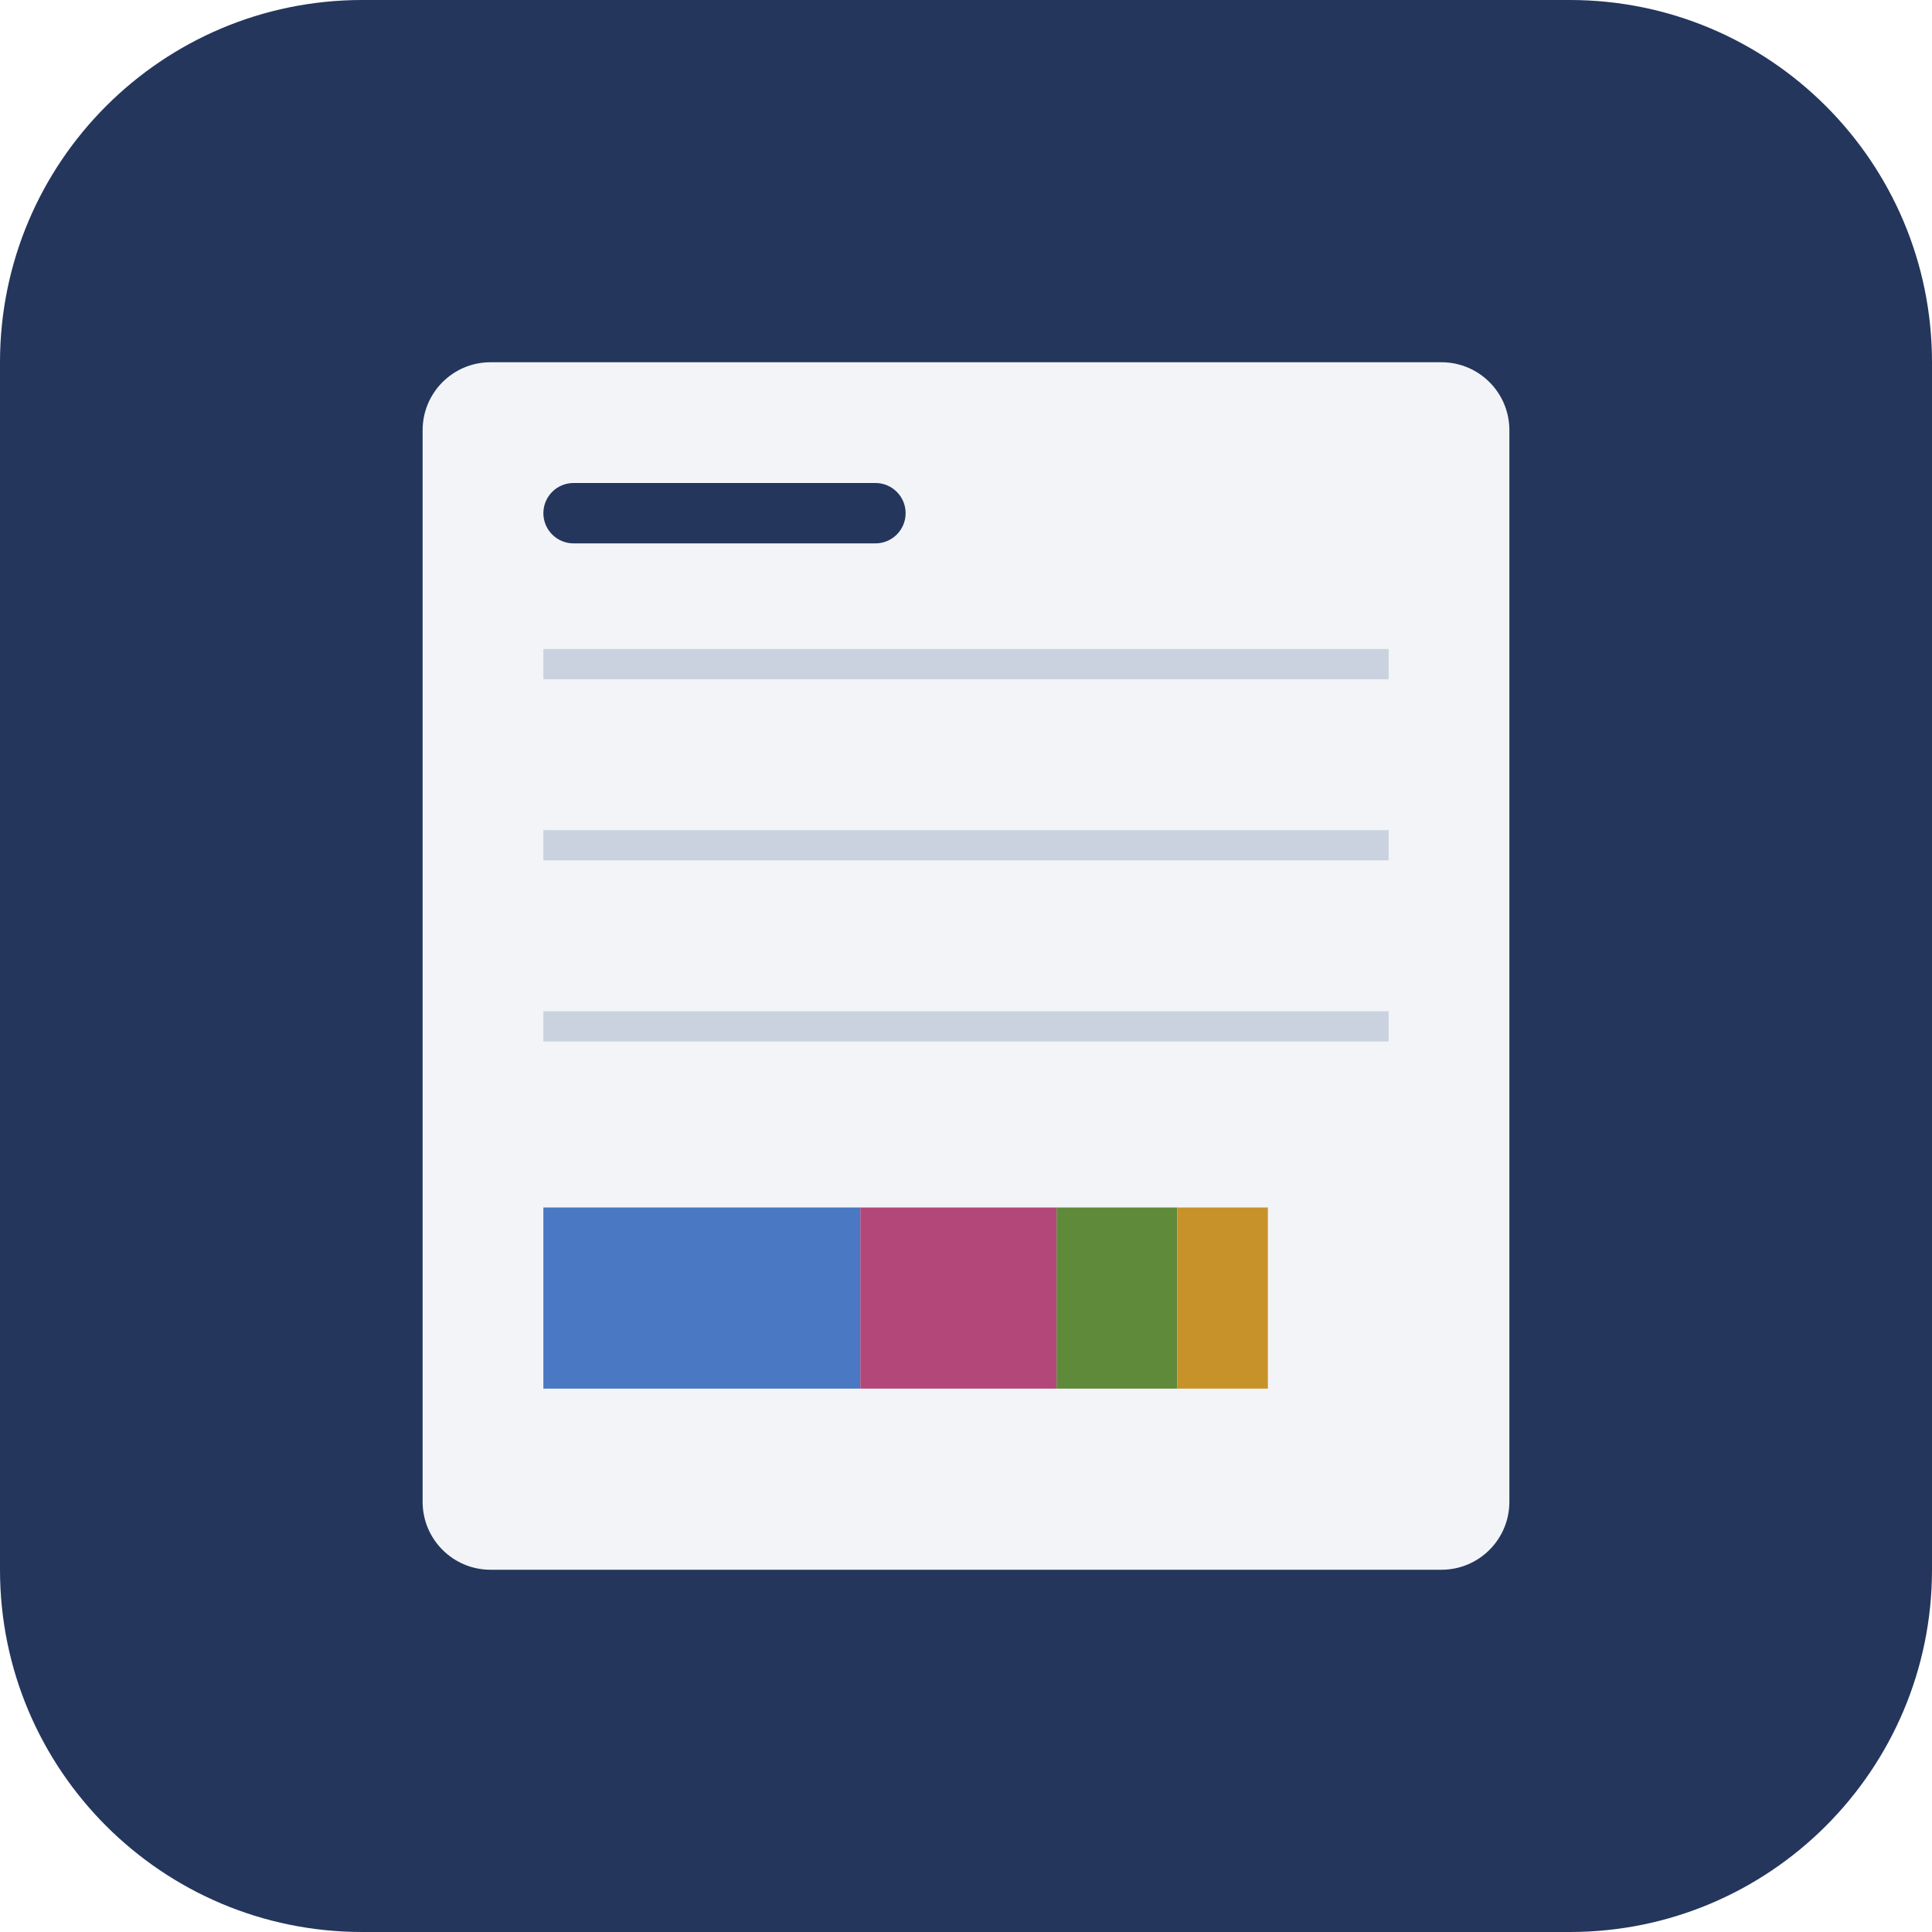
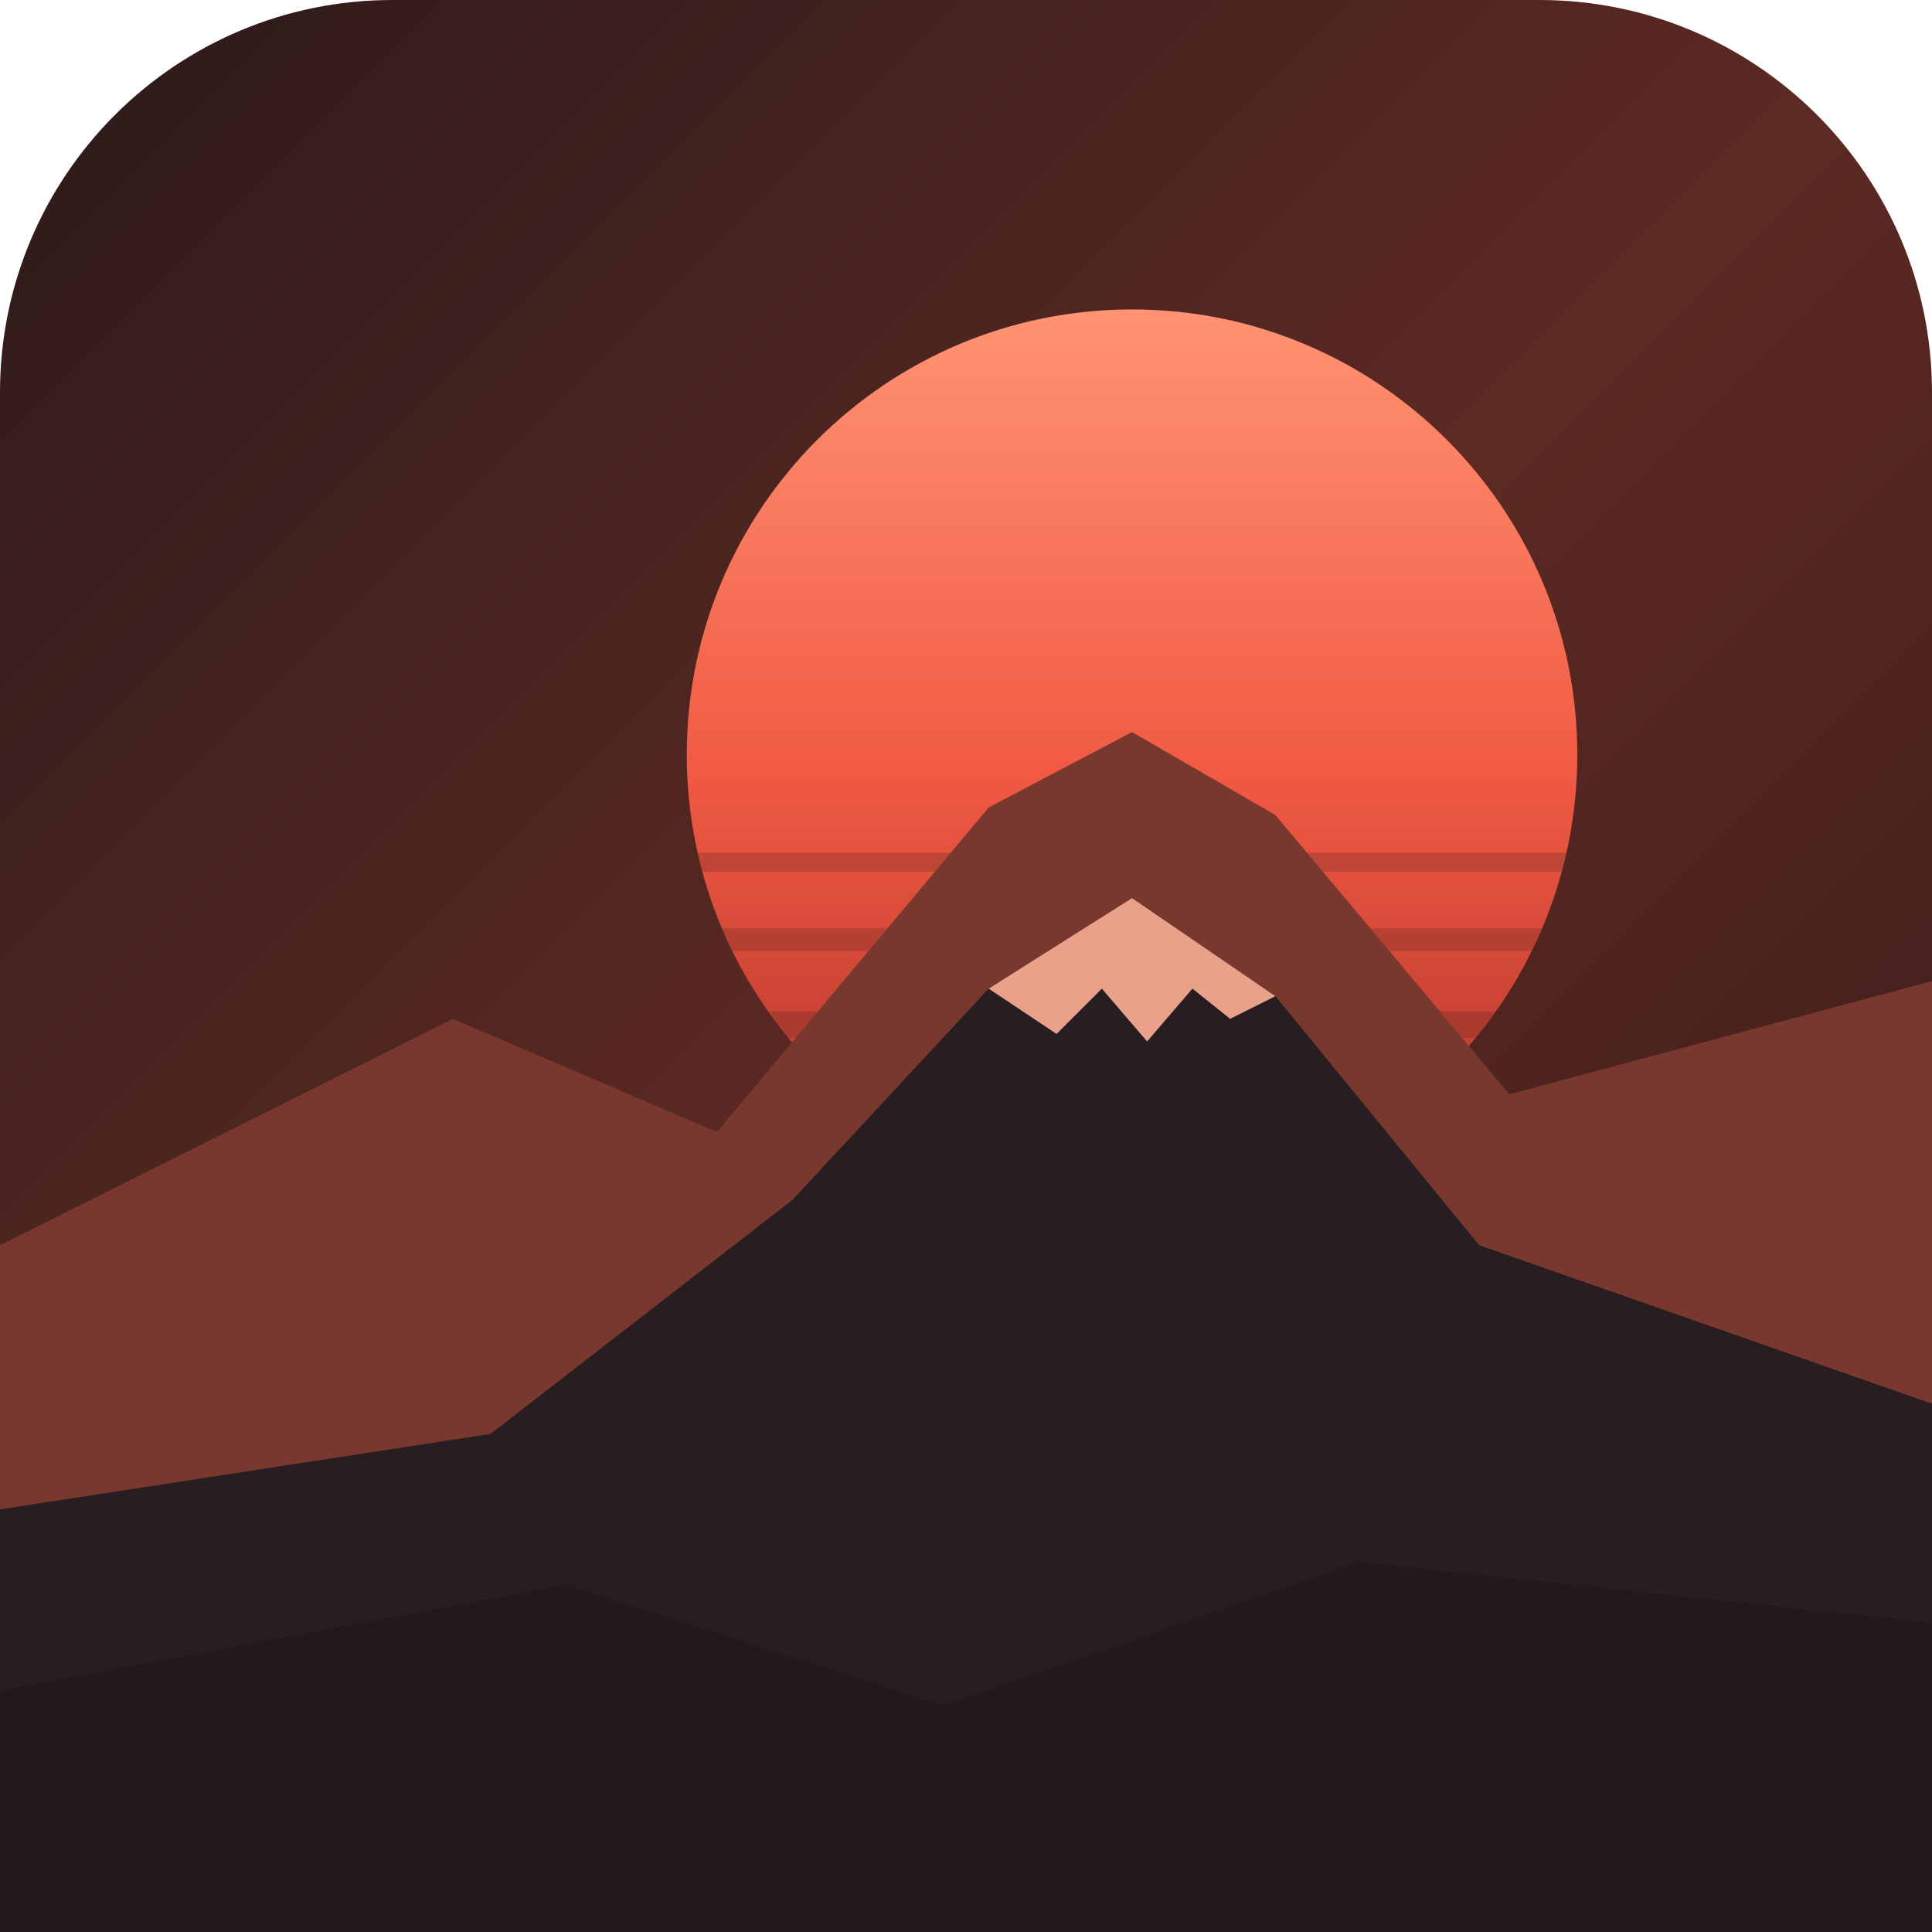
<svg xmlns="http://www.w3.org/2000/svg" viewBox="0 0 512 512">
-   <rect width="512" height="512" rx="96" fill="#24365C" />
-   <rect x="112" y="96" width="288" height="320" rx="18" fill="#F2F4F7" />
-   <g stroke="#C9D2DE" stroke-width="8">
-     <line x1="144" y1="176" x2="368" y2="176" />
-     <line x1="144" y1="224" x2="368" y2="224" />
-     <line x1="144" y1="272" x2="368" y2="272" />
+   <defs>
+     <linearGradient id="ciel" x1="0" y1="0" x2="1" y2="1">
+       <stop offset="0" stop-color="#2a1a1a" />
+       <stop offset="0.5" stop-color="#5d2923" />
+       <stop offset="1" stop-color="#331918" />
+     </linearGradient>
+     <linearGradient id="soleil" x1="0" y1="0" x2="0" y2="1">
+       <stop offset="0" stop-color="#ff9373" />
+       <stop offset="0.52" stop-color="#f15a43" />
+       <stop offset="1" stop-color="#af3229" />
+     </linearGradient>
+     <clipPath id="disque">
+       <circle cx="300" cy="200" r="118" />
+     </clipPath>
+   </defs>
+   <rect width="512" height="512" rx="104" fill="url(#ciel)" />
+   <g clip-path="url(#disque)">
+     <rect x="182" y="82" width="236" height="236" fill="url(#soleil)" />
+     <g fill="#5d271f" opacity="0.28">
+       <rect x="182" y="226" width="236" height="5" />
+       <rect x="182" y="246" width="236" height="6" />
+       <rect x="182" y="268" width="236" height="7" />
+       <rect x="182" y="291" width="236" height="9" />
+     </g>
  </g>
-   <rect x="144" y="320" width="84" height="48" fill="#4A78C2" />
-   <rect x="228" y="320" width="52" height="48" fill="#B4477A" />
-   <rect x="280" y="320" width="32" height="48" fill="#5F8A3A" />
-   <rect x="312" y="320" width="24" height="48" fill="#C8922A" />
-   <rect x="144" y="128" width="96" height="16" rx="8" fill="#24365C" />
+   <path d="M0 330 L120 270 L190 300 L262 214 L300 194 L338 216 L400 290 L512 260 L512 512 L0 512 Z" fill="#78382e" />
+   <path d="M0 400 L130 380 L210 318 L262 262 L300 238 L338 264 L392 330 L512 372 L512 512 L0 512 Z" fill="#281d20" />
+   <path d="M262 262 L300 238 L338 264 L326 270 L316 262 L304 276 L292 262 L280 274 Z" fill="#e9a18a" />
+   <path d="M0 448 L150 420 L250 452 L360 414 L512 430 L512 512 L0 512 Z" fill="#21191a" />
</svg>
